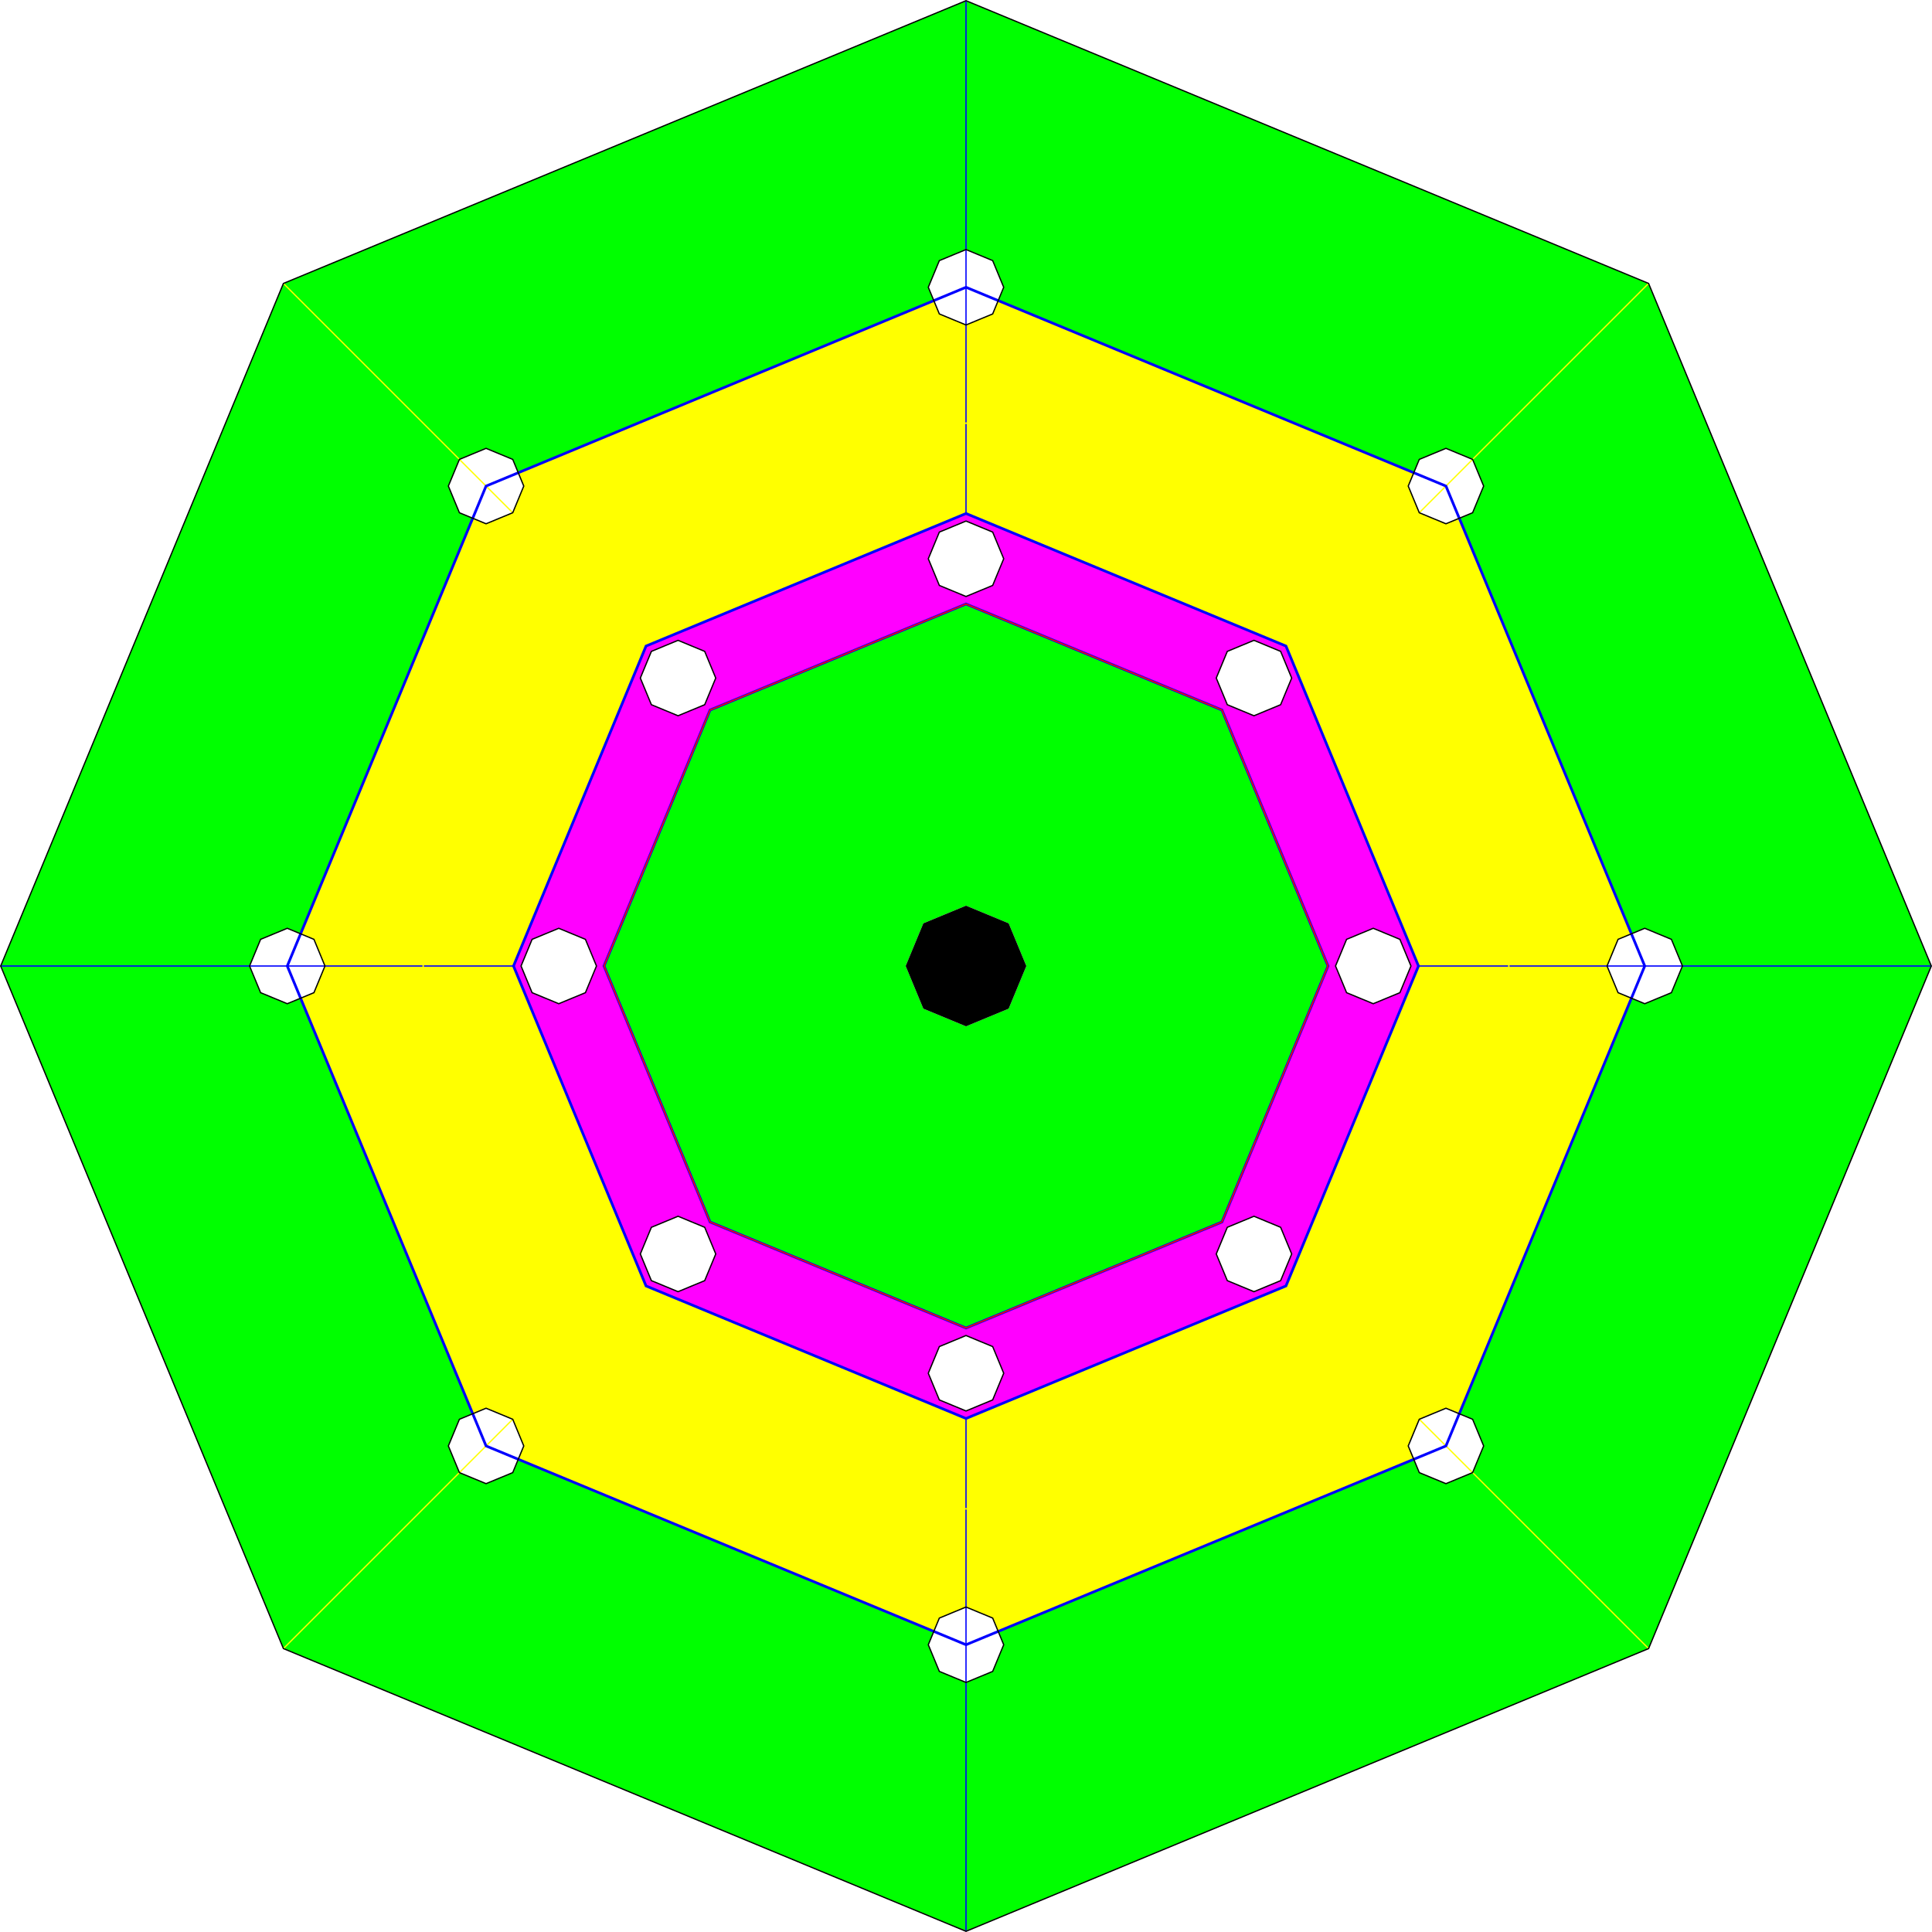
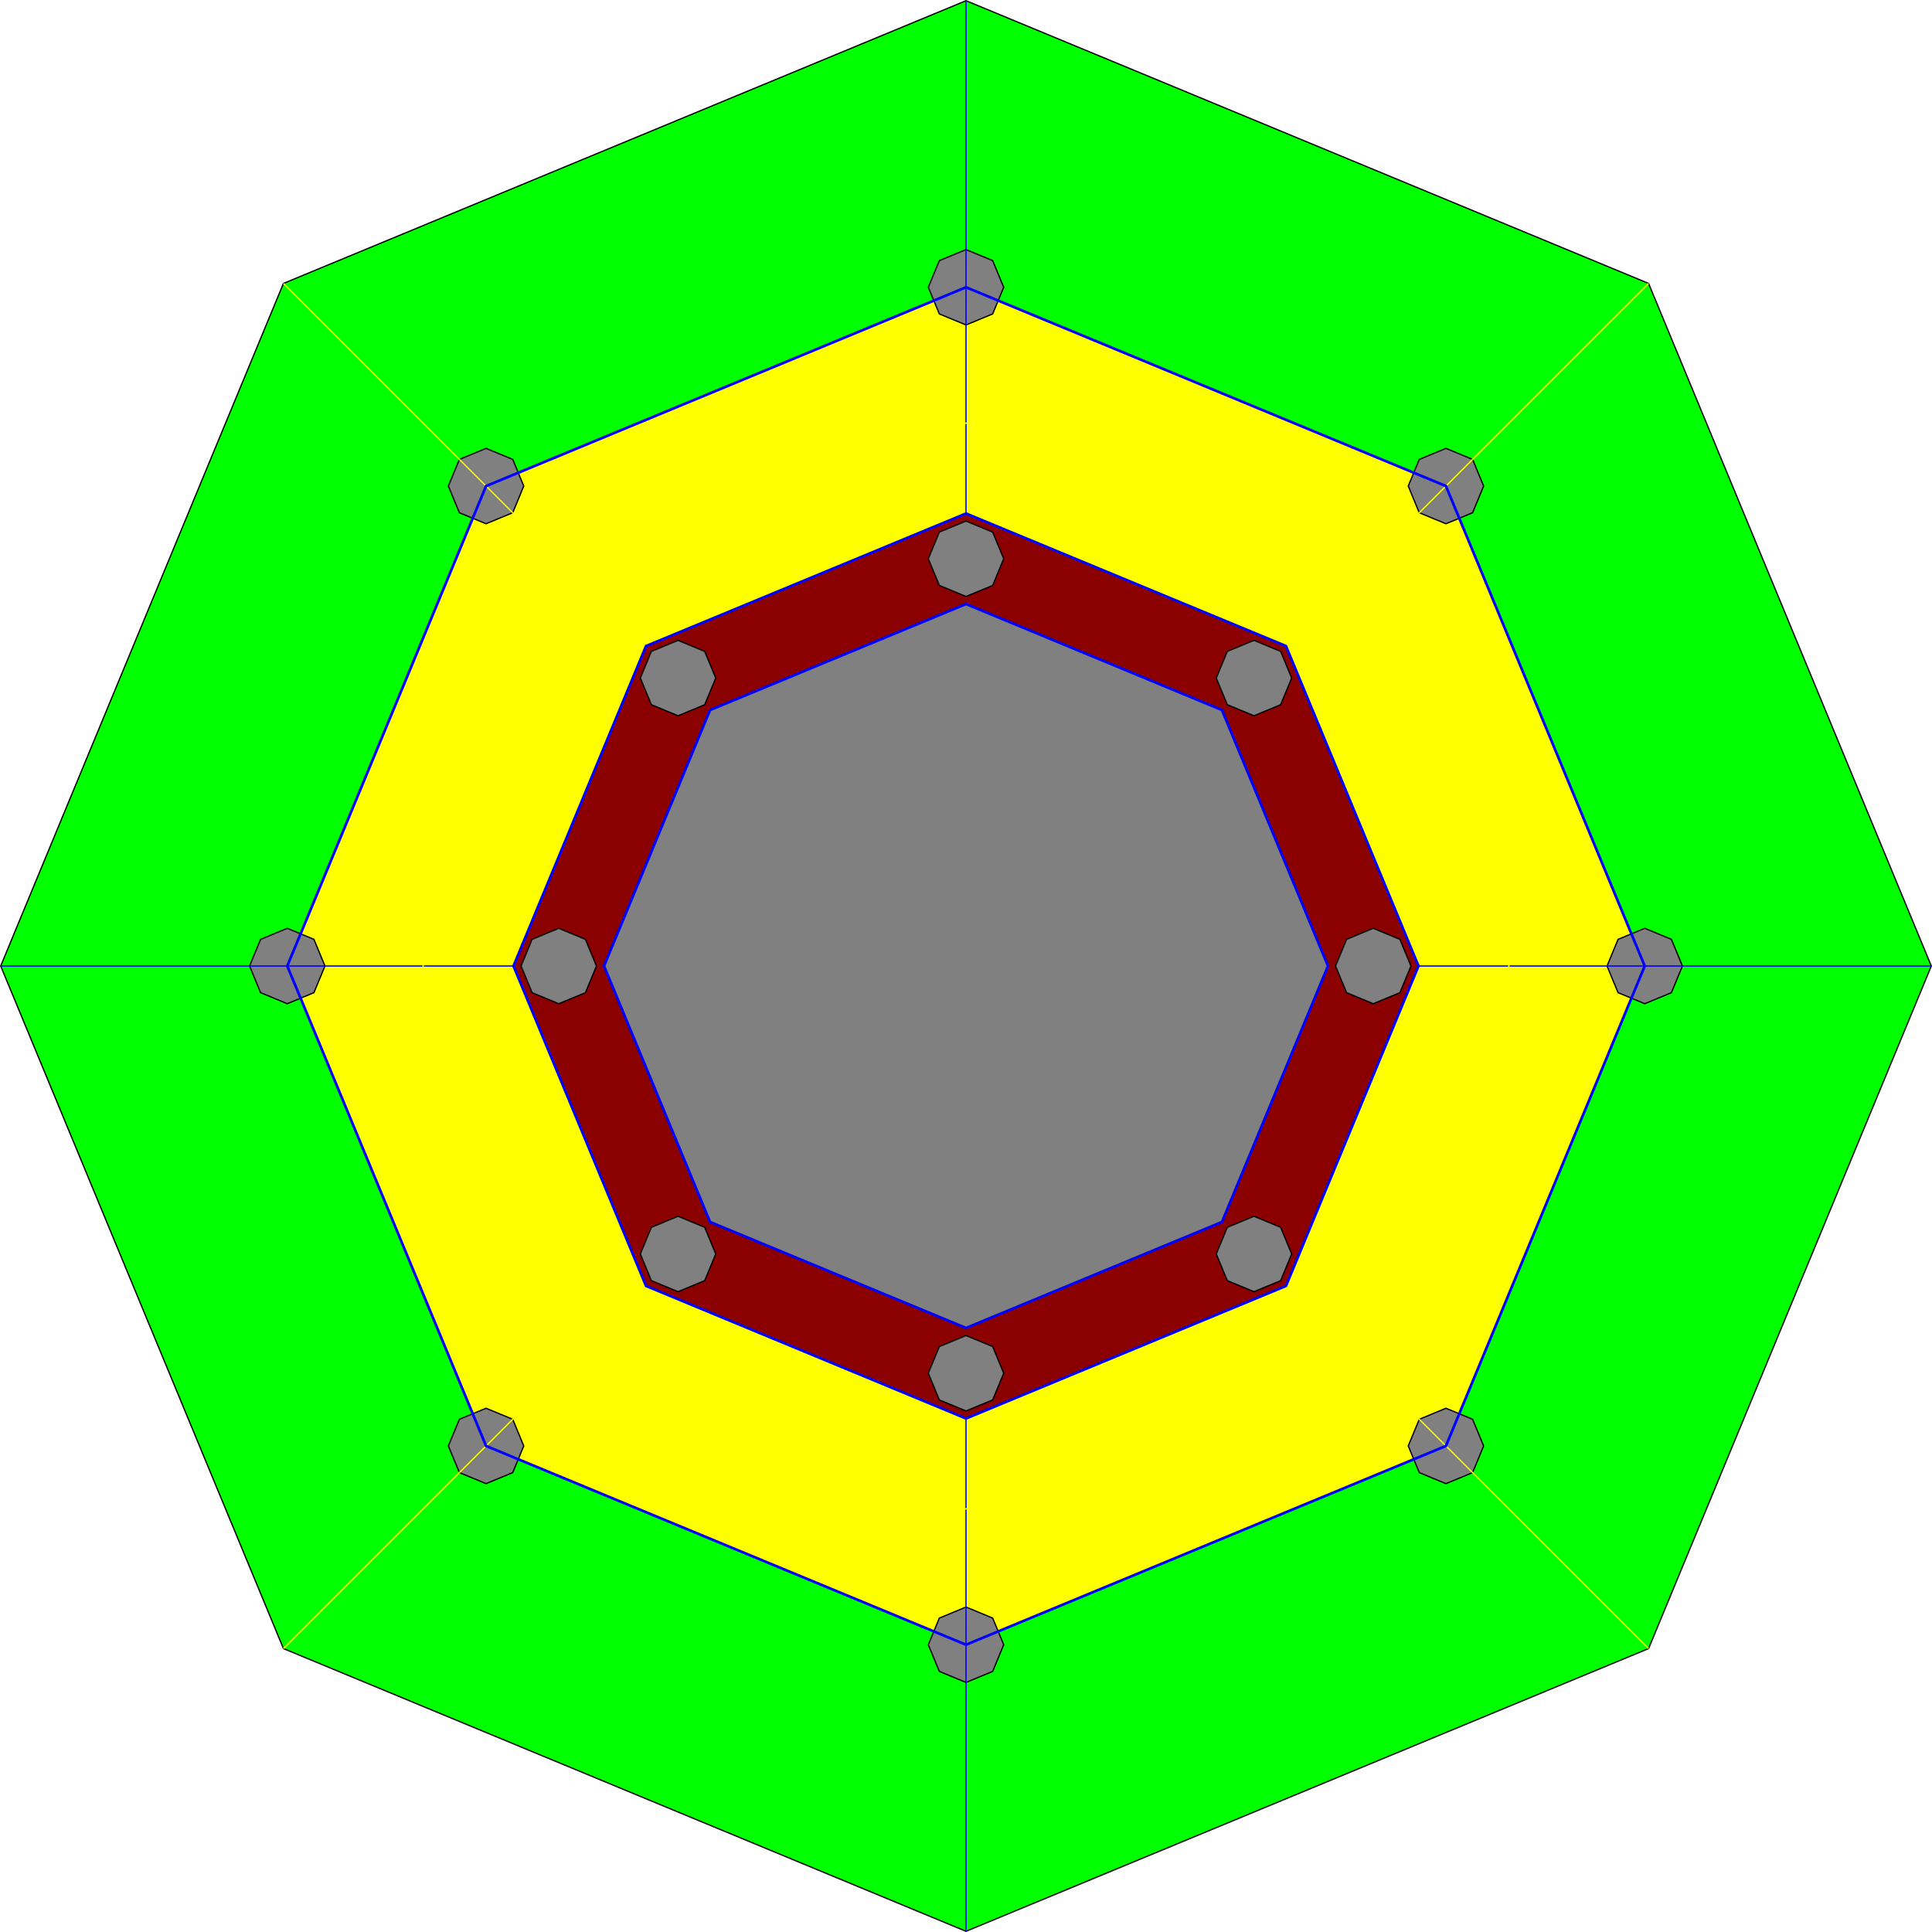
<svg xmlns="http://www.w3.org/2000/svg" xml:space="preserve" width="1513px" height="1513px" version="1.1" shape-rendering="geometricPrecision" text-rendering="geometricPrecision" image-rendering="optimizeQuality" fill-rule="evenodd" clip-rule="evenodd" viewBox="0 0 1512.87 1512.87">
  <g id="astakona_supercontinent">
    <g id="zones">
      <path id="forest_of_astra" fill="lime" d="M731.23 1277.49l-325.41 -134.79 -4.32 10.44 -10.44 4.32 -10.44 4.32 -10.44 -4.32 -10.44 -4.32 -4.33 -10.44 -4.32 -10.44 4.32 -10.44 4.33 -10.44 10.44 -4.33 -134.79 -325.41 -10.44 4.32 -10.44 -4.32 -10.44 -4.32 -4.33 -10.44 -4.32 -10.44 4.32 -10.44 4.33 -10.44 10.44 -4.33 10.44 -4.32 10.44 4.32 134.79 -325.41 -10.44 -4.32 -4.33 -10.44 -4.32 -10.44 4.32 -10.44 4.33 -10.44 10.44 -4.33 10.44 -4.32 10.44 4.32 10.44 4.33 4.32 10.44 325.41 -134.79 -4.32 -10.44 4.32 -10.44 4.33 -10.44 10.44 -4.33 10.44 -4.32 10.44 4.32 10.44 4.33 4.32 10.44 4.32 10.44 -4.32 10.44 325.41 134.79 4.33 -10.44 10.44 -4.33 10.44 -4.32 10.44 4.32 10.44 4.33 4.32 10.44 4.32 10.44 -4.32 10.44 -4.32 10.44 -10.44 4.32 134.79 325.41 10.44 -4.32 10.44 4.32 10.44 4.33 4.32 10.44 4.32 10.44 -4.32 10.44 -4.32 10.44 -10.44 4.32 -10.44 4.32 -10.44 -4.32 -134.79 325.41 10.44 4.33 4.32 10.44 4.32 10.44 -4.32 10.44 -4.32 10.44 -10.44 4.32 -10.44 4.32 -10.44 -4.32 -10.44 -4.32 -4.33 -10.44 -325.41 134.79 4.32 10.44 -4.32 10.44 -4.32 10.44 -10.44 4.32 -10.44 4.32 -10.44 -4.32 -10.44 -4.32 -4.33 -10.44 -4.32 -10.44 4.32 -10.44zm-730.69 -521.05l110.7 267.25 110.7 267.25 267.25 110.7 267.25 110.69 267.25 -110.69 267.25 -110.7 110.7 -267.25 110.69 -267.25 -110.69 -267.25 -110.7 -267.25 -267.25 -110.7 -267.25 -110.7 -267.25 110.7 -267.25 110.7 -110.7 267.25 -110.7 267.25z" />
      <path id="forest_of_rhea" fill="yellow" d="M1006.98 1006.98l-250.54 103.78 -250.55 -103.78 -103.78 -250.54 103.78 -250.55 250.55 -103.78 250.54 103.78 103.78 250.55 -103.78 250.54zm-250.54 -752.51l-10.44 -4.32 -10.44 -4.32 -4.33 -10.44 -325.41 134.79 4.32 10.44 -4.32 10.44 -4.32 10.44 -10.44 4.32 -10.44 4.32 -10.44 -4.32 -134.79 325.41 10.44 4.33 4.32 10.44 4.32 10.44 -4.32 10.44 -4.32 10.44 -10.44 4.32 134.79 325.41 10.44 -4.32 10.44 4.32 10.44 4.33 4.32 10.44 4.32 10.44 -4.32 10.44 325.41 134.79 4.33 -10.44 10.44 -4.33 10.44 -4.32 10.44 4.32 10.44 4.33 4.32 10.44 325.41 -134.79 -4.32 -10.44 4.32 -10.44 4.33 -10.44 10.44 -4.33 10.44 -4.32 10.44 4.32 134.79 -325.41 -10.44 -4.32 -4.33 -10.44 -4.32 -10.44 4.32 -10.44 4.33 -10.44 10.44 -4.33 -134.79 -325.41 -10.44 4.32 -10.44 -4.32 -10.44 -4.32 -4.33 -10.44 -4.32 -10.44 4.32 -10.44 -325.41 -134.79 -4.32 10.44 -10.44 4.32 -10.44 4.32z" />
-       <path id="mountain_theia" fill="fuchsia" d="M956.88 556l41.51 100.22 41.51 100.22 -41.51 100.22 -41.51 100.22 -100.22 41.51 -100.22 41.51 -100.22 -41.51 -100.22 -41.51 -41.51 -100.22 -41.51 -100.22 41.51 -100.22 41.51 -100.22 100.22 -41.51 100.22 -41.51 100.22 41.51 100.22 41.51zm-225.65 -108.02l-4.32 -10.44 4.32 -10.44 4.33 -10.44 10.44 -4.32 10.44 -4.32 10.44 4.32 10.44 4.32 4.32 10.44 4.32 10.44 -4.32 10.44 -4.32 10.44 -10.44 4.33 -10.44 4.32 -10.44 -4.32 -10.44 -4.33 -4.33 -10.44zm225.5 72.53l4.32 -10.44 10.44 -4.33 10.44 -4.32 10.44 4.32 10.44 4.33 4.32 10.44 4.33 10.44 -4.33 10.43 -4.32 10.44 -10.44 4.33 -10.44 4.32 -10.44 -4.32 -10.44 -4.33 -4.32 -10.44 -4.33 -10.43 4.33 -10.44zm108.16 210.72l10.44 -4.32 10.44 4.32 10.44 4.33 4.32 10.44 4.33 10.44 -4.33 10.44 -4.32 10.44 -10.44 4.32 -10.44 4.32 -10.44 -4.32 -10.44 -4.32 -4.32 -10.44 -4.33 -10.44 4.33 -10.44 4.32 -10.44 10.44 -4.33zm-72.52 225.5l10.44 4.32 4.32 10.44 4.33 10.44 -4.33 10.44 -4.32 10.44 -10.44 4.32 -10.44 4.33 -10.44 -4.33 -10.44 -4.32 -4.32 -10.44 -4.33 -10.44 4.33 -10.44 4.32 -10.44 10.44 -4.32 10.44 -4.33 10.44 4.33zm-210.73 108.16l4.32 10.44 -4.32 10.44 -4.32 10.44 -10.44 4.32 -10.44 4.33 -10.44 -4.33 -10.44 -4.32 -4.33 -10.44 -4.32 -10.44 4.32 -10.44 4.33 -10.44 10.44 -4.32 10.44 -4.33 10.44 4.33 10.44 4.32 4.32 10.44zm-225.49 -72.52l-4.33 10.44 -10.44 4.32 -10.43 4.33 -10.44 -4.33 -10.44 -4.32 -4.33 -10.44 -4.32 -10.44 4.32 -10.44 4.33 -10.44 10.44 -4.32 10.44 -4.33 10.43 4.33 10.44 4.32 4.33 10.44 4.32 10.44 -4.32 10.44zm-108.17 -210.73l-10.44 4.32 -10.44 -4.32 -10.44 -4.32 -4.32 -10.44 -4.32 -10.44 4.32 -10.44 4.32 -10.44 10.44 -4.33 10.44 -4.32 10.44 4.32 10.44 4.33 4.33 10.44 4.32 10.44 -4.32 10.44 -4.33 10.44 -10.44 4.32zm72.53 -225.49l-10.44 -4.33 -4.33 -10.44 -4.32 -10.43 4.32 -10.44 4.33 -10.44 10.44 -4.33 10.44 -4.32 10.43 4.32 10.44 4.33 4.33 10.44 4.32 10.44 -4.32 10.43 -4.33 10.44 -10.44 4.33 -10.43 4.32 -10.44 -4.32zm-118.4 200.29l103.78 250.54 250.55 103.78 250.54 -103.78 103.78 -250.54 -103.78 -250.55 -250.54 -103.78 -250.55 103.78 -103.78 250.55z" />
+       <path id="mountain_theia" fill="darkred" d="M956.88 556l41.51 100.22 41.51 100.22 -41.51 100.22 -41.51 100.22 -100.22 41.51 -100.22 41.51 -100.22 -41.51 -100.22 -41.51 -41.51 -100.22 -41.51 -100.22 41.51 -100.22 41.51 -100.22 100.22 -41.51 100.22 -41.51 100.22 41.51 100.22 41.51zm-225.65 -108.02l-4.32 -10.44 4.32 -10.44 4.33 -10.44 10.44 -4.32 10.44 -4.32 10.44 4.32 10.44 4.32 4.32 10.44 4.32 10.44 -4.32 10.44 -4.32 10.44 -10.44 4.33 -10.44 4.32 -10.44 -4.32 -10.44 -4.33 -4.33 -10.44zm225.5 72.53l4.32 -10.44 10.44 -4.33 10.44 -4.32 10.44 4.32 10.44 4.33 4.32 10.44 4.33 10.44 -4.33 10.43 -4.32 10.44 -10.44 4.33 -10.44 4.32 -10.44 -4.32 -10.44 -4.33 -4.32 -10.44 -4.33 -10.43 4.33 -10.44zm108.16 210.72l10.44 -4.32 10.44 4.32 10.44 4.33 4.32 10.44 4.33 10.44 -4.33 10.44 -4.32 10.44 -10.44 4.32 -10.44 4.32 -10.44 -4.32 -10.44 -4.32 -4.32 -10.44 -4.33 -10.44 4.33 -10.44 4.32 -10.44 10.44 -4.33zm-72.52 225.5l10.44 4.32 4.32 10.44 4.33 10.44 -4.33 10.44 -4.32 10.44 -10.44 4.32 -10.44 4.33 -10.44 -4.33 -10.44 -4.32 -4.32 -10.44 -4.33 -10.44 4.33 -10.44 4.32 -10.44 10.44 -4.32 10.44 -4.33 10.44 4.33zm-210.73 108.16l4.32 10.44 -4.32 10.44 -4.32 10.44 -10.44 4.32 -10.44 4.33 -10.44 -4.33 -10.44 -4.32 -4.33 -10.44 -4.32 -10.44 4.32 -10.44 4.33 -10.44 10.44 -4.32 10.44 -4.33 10.44 4.33 10.44 4.32 4.32 10.44zm-225.49 -72.52l-4.33 10.44 -10.44 4.32 -10.43 4.33 -10.44 -4.33 -10.44 -4.32 -4.33 -10.44 -4.32 -10.44 4.32 -10.44 4.33 -10.44 10.44 -4.32 10.44 -4.33 10.43 4.33 10.44 4.32 4.33 10.44 4.32 10.44 -4.32 10.44zm-108.17 -210.73l-10.44 4.32 -10.44 -4.32 -10.44 -4.32 -4.32 -10.44 -4.32 -10.44 4.32 -10.44 4.32 -10.44 10.44 -4.33 10.44 -4.32 10.44 4.32 10.44 4.33 4.33 10.44 4.32 10.44 -4.32 10.44 -4.33 10.44 -10.44 4.32zm72.53 -225.49l-10.44 -4.33 -4.33 -10.44 -4.32 -10.43 4.32 -10.44 4.33 -10.44 10.44 -4.33 10.44 -4.32 10.43 4.32 10.44 4.33 4.33 10.44 4.32 10.44 -4.32 10.43 -4.33 10.44 -10.44 4.33 -10.43 4.32 -10.44 -4.32zm-118.4 200.29l103.78 250.54 250.55 103.78 250.54 -103.78 103.78 -250.54 -103.78 -250.55 -250.54 -103.78 -250.55 103.78 -103.78 250.55z" />
      <path id="valley_of_kayan" fill="lime" d="M998.39 656.22l-41.51 -100.22 -100.22 -41.51 -100.22 -41.51 -100.22 41.51 -100.22 41.51 -41.51 100.22 -41.51 100.22 41.51 100.22 41.51 100.22 100.22 41.51 100.22 41.51 100.22 -41.51 100.22 -41.51 41.51 -100.22 41.51 -100.22 -41.51 -100.22zm-241.95 52.97l16.7 6.92 16.7 6.92 6.92 16.7 6.92 16.71 -6.92 16.7 -6.92 16.7 -16.7 6.92 -16.7 6.92 -16.71 -6.92 -16.7 -6.92 -6.92 -16.7 -6.92 -16.7 6.92 -16.71 6.92 -16.7 16.7 -6.92 16.71 -6.92z" />
      <polygon id="lake_memoir" fill="black" points="803.68,756.44 796.76,739.73 789.84,723.03 773.14,716.11 756.44,709.19 739.73,716.11 723.03,723.03 716.11,739.73 709.19,756.44 716.11,773.14 723.03,789.84 739.73,796.76 756.44,803.68 773.14,796.76 789.84,789.84 796.76,773.14 " />
    </g>
+     <g id="frontline_fortress">
+       <polygon id="ff_red_route" fill="gray" stroke="red" stroke-miterlimit="2.613" points="756.44,472.98 856.66,514.49 956.88,556 998.39,656.22 1039.9,756.44 998.39,856.66 956.88,956.88 856.66,998.39 756.44,1039.9 656.22,998.39 556,956.88 514.49,856.66 472.98,756.44 514.49,656.22 556,556 656.22,514.49 " />
+       <polygon id="ff_n_holy_fortress" fill="gray" stroke="black" stroke-miterlimit="2.613" points="756.44,408.02 766.88,412.34 777.32,416.66 781.64,427.1 785.96,437.54 781.64,447.98 777.32,458.42 766.88,462.75 756.44,467.07 746,462.75 735.56,458.42 731.23,447.98 726.91,437.54 731.23,427.1 735.56,416.66 746,412.34 " />
+       <polygon id="ff_ne_tyrant_fortress" fill="gray" stroke="black" stroke-miterlimit="2.613" points="981.93,501.42 992.37,505.74 1002.81,510.07 1007.13,520.51 1011.46,530.95 1007.13,541.38 1002.81,551.82 992.37,556.15 981.93,560.47 971.49,556.15 961.05,551.82 956.73,541.38 952.4,530.95 956.73,520.51 961.05,510.07 971.49,505.74 " />
+       <polygon id="ff_nw_guardian_fortress" fill="gray" stroke="black" stroke-miterlimit="2.613" points="530.95,501.42 541.38,505.74 551.82,510.07 556.15,520.51 560.47,530.95 556.15,541.38 551.82,551.82 541.38,556.15 530.95,560.47 520.51,556.15 510.07,551.82 505.74,541.38 501.42,530.95 505.74,520.51 510.07,510.07 520.51,505.74 " />
+       <polygon id="ff_e_sun_fortress" fill="gray" stroke="black" stroke-miterlimit="2.613" points="1075.33,726.91 1085.77,731.23 1096.21,735.56 1100.53,746 1104.86,756.44 1100.53,766.88 1096.21,777.32 1085.77,781.64 1075.33,785.96 1064.89,781.64 1054.45,777.32 1050.13,766.88 1045.8,756.44 1050.13,746 1054.45,735.56 1064.89,731.23 " />
+       <polygon id="ff_w_moon_fortress" fill="gray" stroke="black" stroke-miterlimit="2.613" points="437.54,726.91 447.98,731.23 458.42,735.56 462.75,746 467.07,756.44 462.75,766.88 458.42,777.32 447.98,781.64 437.54,785.96 427.1,781.64 416.66,777.32 412.34,766.88 408.02,756.44 412.34,746 416.66,735.56 427.1,731.23 " />
+       <polygon id="ff_s_rhean_fortress" fill="gray" stroke="black" stroke-miterlimit="2.613" points="756.44,1045.8 766.88,1050.13 777.32,1054.45 781.64,1064.89 785.96,1075.33 781.64,1085.77 777.32,1096.21 766.88,1100.53 756.44,1104.86 746,1100.53 735.56,1096.21 731.23,1085.77 726.91,1075.33 731.23,1064.89 735.56,1054.45 746,1050.13 " />
+       <polygon id="ff_se_phoenix_fortress" fill="gray" stroke="black" stroke-miterlimit="2.613" points="981.93,952.4 992.37,956.73 1002.81,961.05 1007.13,971.49 1011.46,981.93 1007.13,992.37 1002.81,1002.81 992.37,1007.13 981.93,1011.46 971.49,1007.13 961.05,1002.81 956.73,992.37 952.4,981.93 956.73,971.49 961.05,961.05 971.49,956.73 " />
+       <polygon id="ff_sw_dragon_fortress" fill="gray" stroke="black" stroke-miterlimit="2.613" points="530.95,952.4 541.38,956.73 551.82,961.05 556.15,971.49 560.47,981.93 556.15,992.37 551.82,1002.81 541.38,1007.13 530.95,1011.46 520.51,1007.13 510.07,1002.81 505.74,992.37 501.42,981.93 505.74,971.49 510.07,961.05 520.51,956.73 " />
+     </g>
+     <g id="lagrangian_lock">
+       <polygon id="hq_holy_temple" fill="gray" stroke="black" stroke-miterlimit="2.613" points="756.44,195.42 766.88,199.74 777.32,204.07 781.64,214.51 785.96,224.95 781.64,235.39 777.32,245.83 766.88,250.15 756.44,254.47 746,250.15 735.56,245.83 731.23,235.39 726.91,224.95 731.23,214.51 735.56,204.07 746,199.74 " />
+       <polygon id="hq_adventurer_guild" fill="gray" stroke="black" stroke-miterlimit="2.613" points="1287.93,726.91 1298.37,731.23 1308.81,735.56 1313.13,746 1317.45,756.44 1313.13,766.88 1308.81,777.32 1298.37,781.64 1287.93,785.96 1277.49,781.64 1267.05,777.32 1262.72,766.88 1258.4,756.44 1262.72,746 1267.05,735.56 1277.49,731.23 " />
+       <polygon id="hq_astra_tree_of_life" fill="gray" stroke="black" stroke-miterlimit="2.613" points="756.44,1258.4 766.88,1262.72 777.32,1267.05 781.64,1277.49 785.96,1287.93 781.64,1298.37 777.32,1308.81 766.88,1313.13 756.44,1317.45 746,1313.13 735.56,1308.81 731.23,1298.37 726.91,1287.93 731.23,1277.49 735.56,1267.05 746,1262.72 " />
+       <polygon id="hq_magician_guild" fill="gray" stroke="black" stroke-miterlimit="2.613" points="224.95,726.91 235.39,731.23 245.83,735.56 250.15,746 254.47,756.44 250.15,766.88 245.83,777.32 235.39,781.64 224.95,785.96 214.51,781.64 204.07,777.32 199.74,766.88 195.42,756.44 199.74,746 204.07,735.56 214.51,731.23 " />
+     </g>
+     <g id="ordinal_pass">
+       <polygon id="nw_ordinal_pass" fill="gray" stroke="black" stroke-miterlimit="2.613" points="380.62,351.09 391.06,355.41 401.5,359.74 405.82,370.18 410.14,380.62 405.82,391.06 401.5,401.5 391.06,405.82 380.62,410.14 370.18,405.82 359.74,401.5 355.41,391.06 351.09,380.62 355.41,370.18 359.74,359.74 370.18,355.41 " />
+       <polygon id="ne_ordinal_pass" fill="gray" stroke="black" stroke-miterlimit="2.613" points="1132.26,351.09 1142.7,355.41 1153.14,359.74 1157.46,370.18 1161.78,380.62 1157.46,391.06 1153.14,401.5 1142.7,405.82 1132.26,410.14 1121.82,405.82 1111.38,401.5 1107.05,391.06 1102.73,380.62 1107.05,370.18 1111.38,359.74 1121.82,355.41 " />
+       <polygon id="se_ordinal_pass" fill="gray" stroke="black" stroke-miterlimit="2.613" points="1132.26,1102.73 1142.7,1107.05 1153.14,1111.38 1157.46,1121.82 1161.78,1132.26 1157.46,1142.7 1153.14,1153.14 1142.7,1157.46 1132.26,1161.78 1121.82,1157.46 1111.38,1153.14 1107.05,1142.7 1102.73,1132.26 1107.05,1121.82 1111.38,1111.38 1121.82,1107.05 " />
+       <polygon id="sw_ordinal_pass" fill="gray" stroke="black" stroke-miterlimit="2.613" points="380.62,1102.73 391.06,1107.05 401.5,1111.38 405.82,1121.82 410.14,1132.26 405.82,1142.7 401.5,1153.14 391.06,1157.46 380.62,1161.78 370.18,1157.46 359.74,1153.14 355.41,1142.7 351.09,1132.26 355.41,1121.82 359.74,1111.38 370.18,1107.05 " />
+     </g>
+     <polygon id="coastal_line" fill="none" stroke="black" stroke-miterlimit="2.613" points="756.44,0.54 1290.94,221.94 1512.33,756.44 1290.94,1290.94 756.44,1512.33 221.94,1290.94 0.54,756.44 221.94,221.94 " />
    <g id="cardinal_rivers">
      <line id="n_cardinal_river" fill="none" stroke="blue" stroke-miterlimit="2.613" x1="756.44" y1="402.11" x2="756.44" y2="0.54" />
      <line id="e_cardinal_river" fill="none" stroke="blue" stroke-miterlimit="2.613" x1="1110.76" y1="756.44" x2="1512.33" y2="756.44" />
      <line id="s_cardinal_river" fill="none" stroke="blue" stroke-miterlimit="2.613" x1="756.44" y1="1110.76" x2="756.44" y2="1512.33" />
      <line id="w_cardinal_river" fill="none" stroke="blue" stroke-miterlimit="2.613" x1="402.11" y1="756.44" x2="0.54" y2="756.44" />
    </g>
    <g id="ordinal_mountains">
      <line id="ne_ordinal_mountain" fill="none" stroke="yellow" stroke-miterlimit="2.613" x1="1057.09" y1="455.78" x2="1290.94" y2="221.94" />
      <line id="nw_ordinal_mountain" fill="none" stroke="yellow" stroke-miterlimit="2.613" x1="455.78" y1="455.78" x2="221.94" y2="221.94" />
      <line id="sw_ordinal_mountain" fill="none" stroke="yellow" stroke-miterlimit="2.613" x1="455.78" y1="1057.09" x2="221.94" y2="1290.94" />
      <line id="se_ordinal_mountain" fill="none" stroke="yellow" stroke-miterlimit="2.613" x1="1057.09" y1="1057.09" x2="1290.94" y2="1290.94" />
    </g>
    <g id="quartal_buffer">
      <polygon id="river_infinity" fill="none" stroke="blue" stroke-width="2.08" stroke-miterlimit="2.613" points="756.44,224.95 1132.26,380.62 1287.93,756.44 1132.26,1132.26 756.44,1287.93 380.62,1132.26 224.95,756.44 380.62,380.62 " />
      <polygon id="river_eternity" fill="none" stroke="blue" stroke-width="2.08" stroke-miterlimit="2.613" points="756.44,402.11 1006.98,505.89 1110.76,756.44 1006.98,1006.98 756.44,1110.76 505.89,1006.98 402.11,756.44 505.89,505.89 " />
      <polygon id="river_boundary" fill="none" stroke="blue" stroke-width="2.08" stroke-miterlimit="2.613" points="756.44,472.98 956.88,556 1039.9,756.44 956.88,956.88 756.44,1039.9 556,956.88 472.98,756.44 556,556 " />
      <polygon id="tebing_larangan" fill="none" stroke="yellow" stroke-miterlimit="2.613" points="756.44,331.25 1057.09,455.78 1181.63,756.44 1057.09,1057.09 756.44,1181.63 455.78,1057.09 331.25,756.44 455.78,455.78 " />
    </g>
-     <g id="frontline_fortress">
-       <polygon id="ff_red_route" fill="none" stroke="red" stroke-miterlimit="2.613" points="756.44,472.98 856.66,514.49 956.88,556 998.39,656.22 1039.9,756.44 998.39,856.66 956.88,956.88 856.66,998.39 756.44,1039.9 656.22,998.39 556,956.88 514.49,856.66 472.98,756.44 514.49,656.22 556,556 656.22,514.49 " />
-       <polygon id="ff_n_holy_fortress" fill="none" stroke="black" stroke-miterlimit="2.613" points="756.44,408.02 766.88,412.34 777.32,416.66 781.64,427.1 785.96,437.54 781.64,447.98 777.32,458.42 766.88,462.75 756.44,467.07 746,462.75 735.56,458.42 731.23,447.98 726.91,437.54 731.23,427.1 735.56,416.66 746,412.34 " />
-       <polygon id="ff_ne_tyrant_fortress" fill="none" stroke="black" stroke-miterlimit="2.613" points="981.93,501.42 992.37,505.74 1002.81,510.07 1007.13,520.51 1011.46,530.95 1007.13,541.38 1002.81,551.82 992.37,556.15 981.93,560.47 971.49,556.15 961.05,551.82 956.73,541.38 952.4,530.95 956.73,520.51 961.05,510.07 971.49,505.74 " />
-       <polygon id="ff_nw_guardian_fortress" fill="none" stroke="black" stroke-miterlimit="2.613" points="530.95,501.42 541.38,505.74 551.82,510.07 556.15,520.51 560.47,530.95 556.15,541.38 551.82,551.82 541.38,556.15 530.95,560.47 520.51,556.15 510.07,551.82 505.74,541.38 501.42,530.95 505.74,520.51 510.07,510.07 520.51,505.74 " />
-       <polygon id="ff_e_sun_fortress" fill="none" stroke="black" stroke-miterlimit="2.613" points="1075.33,726.91 1085.77,731.23 1096.21,735.56 1100.53,746 1104.86,756.44 1100.53,766.88 1096.21,777.32 1085.77,781.64 1075.33,785.96 1064.89,781.64 1054.45,777.32 1050.13,766.88 1045.8,756.44 1050.13,746 1054.45,735.56 1064.89,731.23 " />
-       <polygon id="ff_w_moon_fortress" fill="none" stroke="black" stroke-miterlimit="2.613" points="437.54,726.91 447.98,731.23 458.42,735.56 462.75,746 467.07,756.44 462.75,766.88 458.42,777.32 447.98,781.64 437.54,785.96 427.1,781.64 416.66,777.32 412.34,766.88 408.02,756.44 412.34,746 416.66,735.56 427.1,731.23 " />
-       <polygon id="ff_s_rhean_fortress" fill="none" stroke="black" stroke-miterlimit="2.613" points="756.44,1045.8 766.88,1050.13 777.32,1054.45 781.64,1064.89 785.96,1075.33 781.64,1085.77 777.32,1096.21 766.88,1100.53 756.44,1104.86 746,1100.53 735.56,1096.21 731.23,1085.77 726.91,1075.33 731.23,1064.89 735.56,1054.45 746,1050.13 " />
-       <polygon id="ff_se_phoenix_fortress" fill="none" stroke="black" stroke-miterlimit="2.613" points="981.93,952.4 992.37,956.73 1002.81,961.05 1007.13,971.49 1011.46,981.93 1007.13,992.37 1002.81,1002.81 992.37,1007.13 981.93,1011.46 971.49,1007.13 961.05,1002.81 956.73,992.37 952.4,981.93 956.73,971.49 961.05,961.05 971.49,956.73 " />
-       <polygon id="ff_sw_dragon_fortress" fill="none" stroke="black" stroke-miterlimit="2.613" points="530.95,952.4 541.38,956.73 551.82,961.05 556.15,971.49 560.47,981.93 556.15,992.37 551.82,1002.81 541.38,1007.13 530.95,1011.46 520.51,1007.13 510.07,1002.81 505.74,992.37 501.42,981.93 505.74,971.49 510.07,961.05 520.51,956.73 " />
-     </g>
-     <g id="langragian_lock">
-       <polygon id="hq_holy_temple" fill="none" stroke="black" stroke-miterlimit="2.613" points="756.44,195.42 766.88,199.74 777.32,204.07 781.64,214.51 785.96,224.95 781.64,235.39 777.32,245.83 766.88,250.15 756.44,254.47 746,250.15 735.56,245.83 731.23,235.39 726.91,224.95 731.23,214.51 735.56,204.07 746,199.74 " />
-       <polygon id="hq_adventurer_guild" fill="none" stroke="black" stroke-miterlimit="2.613" points="1287.93,726.91 1298.37,731.23 1308.81,735.56 1313.13,746 1317.45,756.44 1313.13,766.88 1308.81,777.32 1298.37,781.64 1287.93,785.96 1277.49,781.64 1267.05,777.32 1262.72,766.88 1258.4,756.44 1262.72,746 1267.05,735.56 1277.49,731.23 " />
-       <polygon id="hq_astra_tree_of_life" fill="none" stroke="black" stroke-miterlimit="2.613" points="756.44,1258.4 766.88,1262.72 777.32,1267.05 781.64,1277.49 785.96,1287.93 781.64,1298.37 777.32,1308.81 766.88,1313.13 756.44,1317.45 746,1313.13 735.56,1308.81 731.23,1298.37 726.91,1287.93 731.23,1277.49 735.56,1267.05 746,1262.72 " />
-       <polygon id="hq_magician_guild" fill="none" stroke="black" stroke-miterlimit="2.613" points="224.95,726.91 235.39,731.23 245.83,735.56 250.15,746 254.47,756.44 250.15,766.88 245.83,777.32 235.39,781.64 224.95,785.96 214.51,781.64 204.07,777.32 199.74,766.88 195.42,756.44 199.74,746 204.07,735.56 214.51,731.23 " />
-     </g>
-     <g id="ordinal_pass">
-       <polygon id="nw_ordinal_pass" fill="none" stroke="black" stroke-miterlimit="2.613" points="380.62,351.09 391.06,355.41 401.5,359.74 405.82,370.18 410.14,380.62 405.82,391.06 401.5,401.5 391.06,405.82 380.62,410.14 370.18,405.82 359.74,401.5 355.41,391.06 351.09,380.62 355.41,370.18 359.74,359.74 370.18,355.41 " />
-       <polygon id="ne_ordinal_pass" fill="none" stroke="black" stroke-miterlimit="2.613" points="1132.26,351.09 1142.7,355.41 1153.14,359.74 1157.46,370.18 1161.78,380.62 1157.46,391.06 1153.14,401.5 1142.7,405.82 1132.26,410.14 1121.82,405.82 1111.38,401.5 1107.05,391.06 1102.73,380.62 1107.05,370.18 1111.38,359.74 1121.82,355.41 " />
-       <polygon id="se_ordinal_pass" fill="none" stroke="black" stroke-miterlimit="2.613" points="1132.26,1102.73 1142.7,1107.05 1153.14,1111.38 1157.46,1121.82 1161.78,1132.26 1157.46,1142.7 1153.14,1153.14 1142.7,1157.46 1132.26,1161.78 1121.82,1157.46 1111.38,1153.14 1107.05,1142.7 1102.73,1132.26 1107.05,1121.82 1111.38,1111.38 1121.82,1107.05 " />
-       <polygon id="sw_ordinal_pass" fill="none" stroke="black" stroke-miterlimit="2.613" points="380.62,1102.73 391.06,1107.05 401.5,1111.38 405.82,1121.82 410.14,1132.26 405.82,1142.7 401.5,1153.14 391.06,1157.46 380.62,1161.78 370.18,1157.46 359.74,1153.14 355.41,1142.7 351.09,1132.26 355.41,1121.82 359.74,1111.38 370.18,1107.05 " />
-     </g>
-     <polygon id="coastal_line" fill="none" stroke="black" stroke-miterlimit="2.613" points="756.44,0.54 1290.94,221.94 1512.33,756.44 1290.94,1290.94 756.44,1512.33 221.94,1290.94 0.54,756.44 221.94,221.94 " />
  </g>
</svg>
